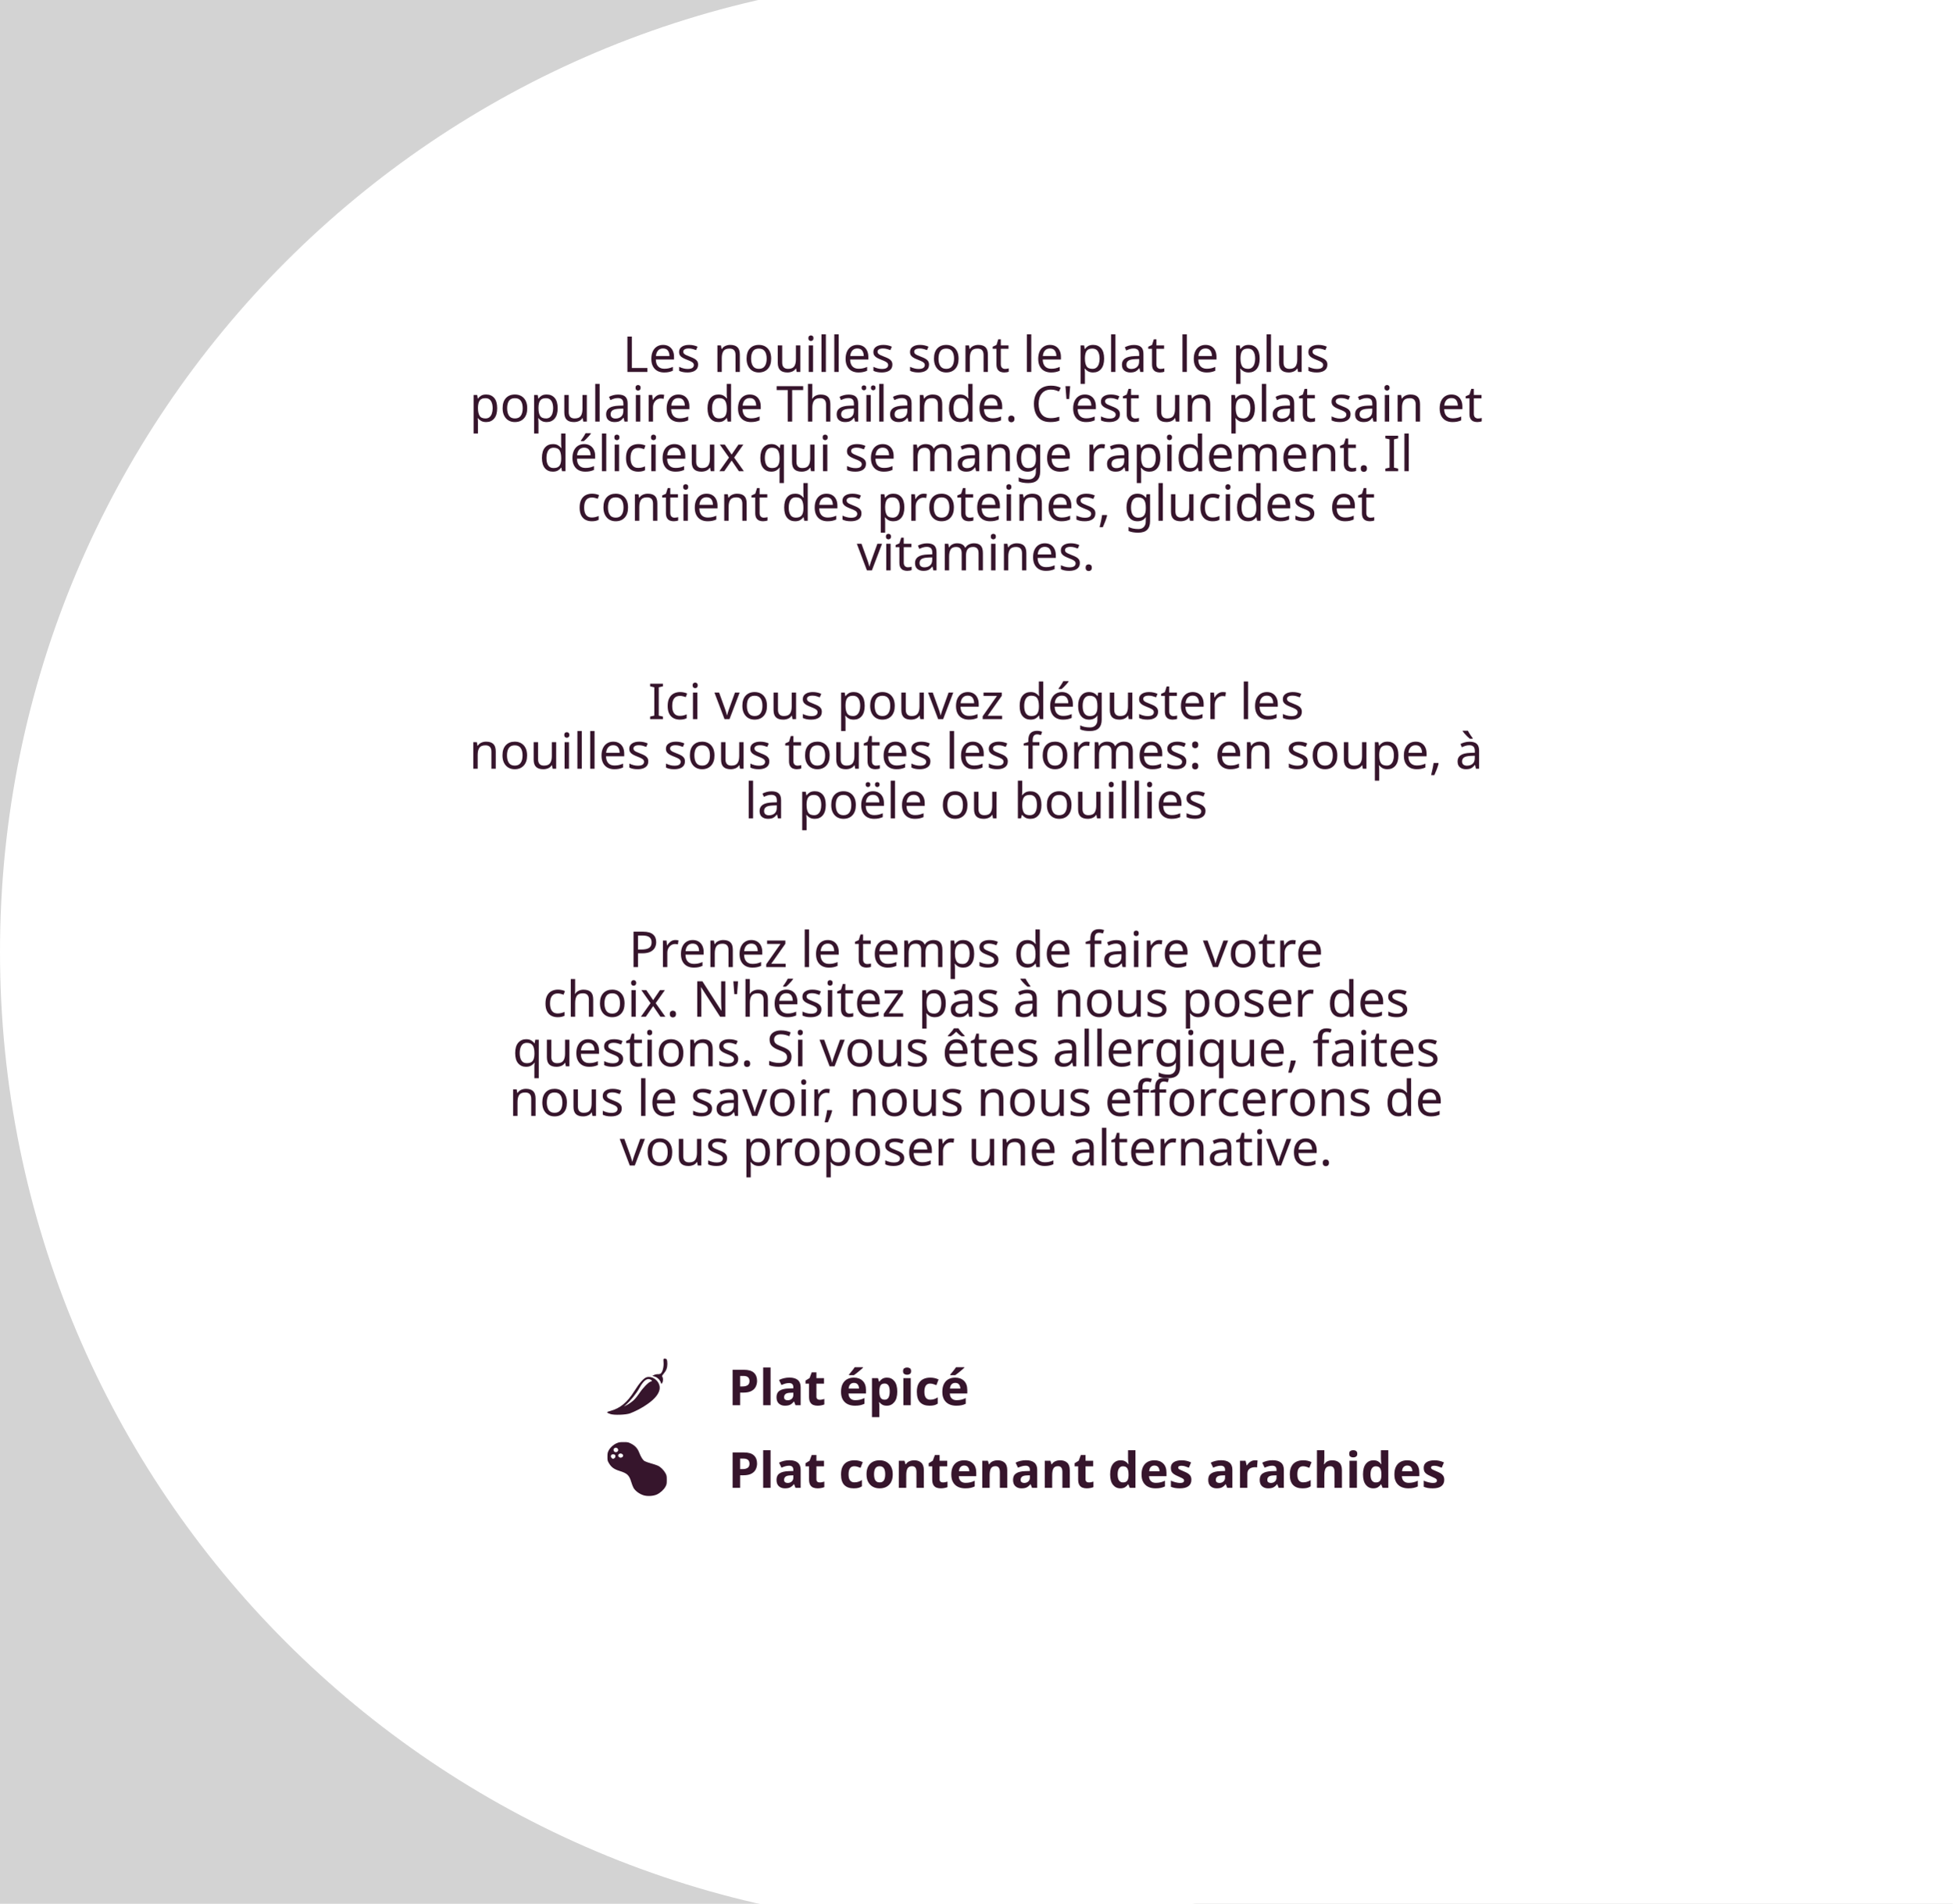
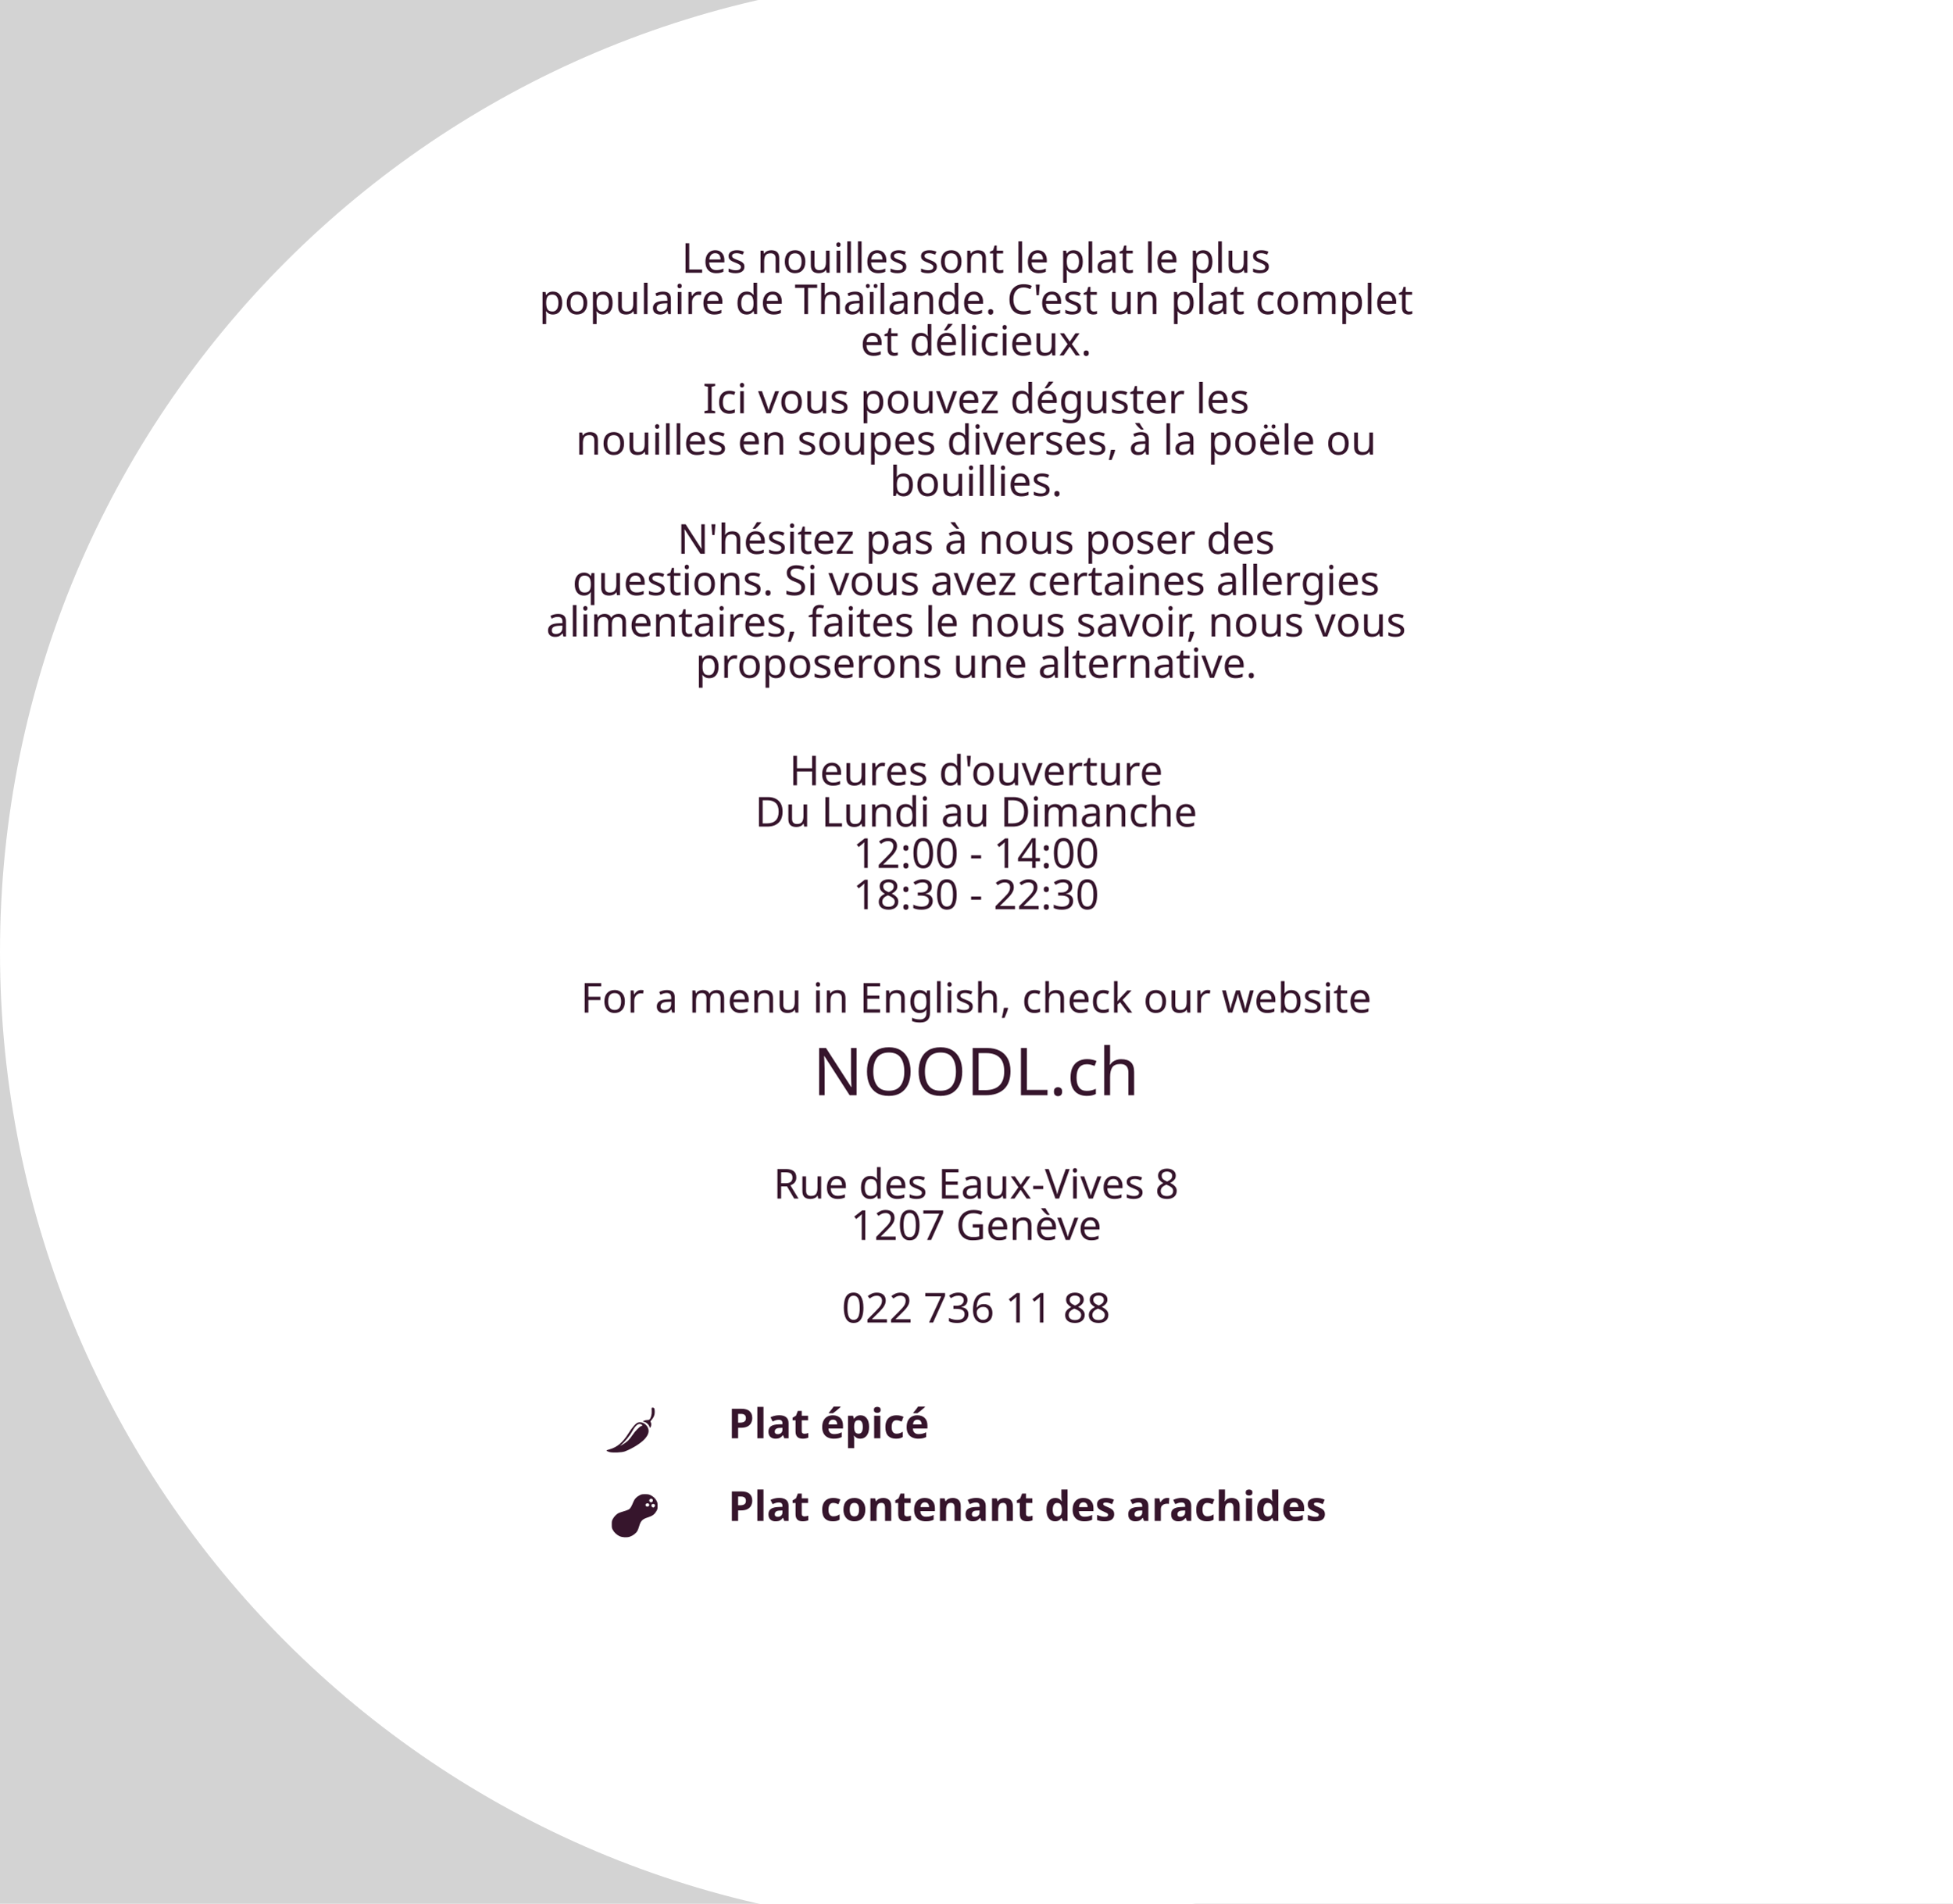
<svg width="2362" height="2303">
  <rect x="0" y="0" width="2362" height="2303" fill="lightgrey" />
  <circle cx="1181" cy="1151.5" r="1181" fill="white" />
  <rect x="1181" y="0" width="2362" height="2303" fill="white" />
-   <g id="text" style="font-family:chivo;font-size:60;" transform="translate(0, 200)">
-     <text x="1181" y="250" text-anchor="middle" fill="rgb(54,21,44)">Les nouilles sont le plat le plus </text>
-     <text x="1181" y="310" text-anchor="middle" fill="rgb(54,21,44)">populaire de Thaïlande. C'est un plat sain et </text>
-     <text x="1181" y="370" text-anchor="middle" fill="rgb(54,21,44)">délicieux qui se mange rapidement. Il </text>
-     <text x="1181" y="430" text-anchor="middle" fill="rgb(54,21,44)">contient des proteines, glucides et </text>
-     <text x="1181" y="490" text-anchor="middle" fill="rgb(54,21,44)">vitamines. </text>
-     <text x="1181" y="670" text-anchor="middle" fill="rgb(54,21,44)">Ici vous pouvez déguster les </text>
-     <text x="1181" y="730" text-anchor="middle" fill="rgb(54,21,44)">nouilles sous toutes les formes: en soupe, à </text>
-     <text x="1181" y="790" text-anchor="middle" fill="rgb(54,21,44)">la poële ou bouillies </text>
-     <text x="1181" y="970" text-anchor="middle" fill="rgb(54,21,44)">Prenez le temps de faire votre </text>
-     <text x="1181" y="1030" text-anchor="middle" fill="rgb(54,21,44)">choix. N'hésitez pas à nous poser des </text>
-     <text x="1181" y="1090" text-anchor="middle" fill="rgb(54,21,44)">questions. Si vous êtes allergique, faites </text>
-     <text x="1181" y="1150" text-anchor="middle" fill="rgb(54,21,44)">nous le savoir, nous nous efforcerons de </text>
-     <text x="1181" y="1210" text-anchor="middle" fill="rgb(54,21,44)">vous proposer une alternative. </text>
-     <path d="m 14.991,141.353 c -10.583,-3.753 -10.527,-4.567 0.518,-7.624 23.355,-6.463 40.339,-20.582 57.27,-47.607 12.432,-19.844 22.559,-31.348 29.626,-33.656 12.058,-3.937 27.402,5.55 31.175,19.275 2.608,9.486 -1.075,19.611 -11.11,30.539 -11.994,13.062 -36.749,28.563 -59.673,37.366 -9.758,3.747 -39.099,4.796 -47.806,1.708 z m 56.847,-33.919 c 3.671,-3.522 9.703,-11.027 13.404,-16.679 7.88,-12.033 21.676,-26.274 26.815,-27.68 4.647,-1.271 4.558,-2.881 -0.294,-5.29 -8.133,-4.038 -17.09,3.017 -26.9,21.188 -6.829,12.648 -21.96,31.25 -33.233,40.857 -5.046,4.3 -4.913,4.275 4.161,-0.776 5.155,-2.869 12.376,-8.098 16.047,-11.619 z M 137.277,65.791 c -1.858,-6.381 -8.372,-13.003 -14.657,-14.902 l -6.22,-1.88 4.467,-2.182 c 2.457,-1.2 6.57,-2.036 9.14,-1.858 2.57,0.178 5.717,-0.621 6.994,-1.776 4.36,-3.943 7.354,-15.688 6.661,-26.127 -0.646,-9.729 -0.624,-9.792 3.366,-9.792 4.447,0 5.797,3.042 5.832,13.144 0.031,8.8 -2.763,16.199 -8.667,22.956 -4.137,4.735 -4.918,6.514 -3.525,8.032 2.396,2.611 2.189,11.136 -0.359,14.799 -1.964,2.824 -2.096,2.806 -3.034,-0.414 z" transform="translate(731,1440) scale(0.5)" fill="rgb(54,21,44)" />
-     <text x="881" y="1500" fill="rgb(54,21,44)" font-weight="bold">Plat épicé</text>
-     <path d="m 47.082,9.273 c -9.063,0 -11.35,0.363 -16.784,2.67 -8.025,3.406 -15.712,10.368 -19.474,17.635 -2.547,4.92 -2.949,6.989 -2.949,15.195 0,8.92 0.23,9.885 3.779,15.812 5.687,9.498 12.246,14.279 25.08,18.285 19.114,5.966 23.753,10.34 28.816,27.168 1.528,5.079 3.919,11.259 5.313,13.734 4.2,7.459 13.758,14.655 23.962,18.039 9.054,3.002 23.578,2.282 32.286,-1.602 8.393,-3.742 17.112,-11.606 21.167,-19.09 2.876,-5.309 3.169,-6.814 3.169,-16.348 0,-9.472 -0.302,-11.057 -3.087,-16.191 -4.044,-7.456 -11.975,-15.343 -18.33,-18.229 -2.799,-1.271 -10.248,-3.754 -16.553,-5.516 -6.305,-1.762 -13.311,-4.258 -15.569,-5.549 -4.476,-2.558 -8.766,-9.436 -13.88,-22.246 -3.6,-9.017 -9.981,-15.681 -19.482,-20.346 -6.546,-3.214 -7.612,-3.424 -17.463,-3.424 z M 27.973,22.896 c 4.6,-0.147 8.291,5.53 4.12,9.307 -0.955,0.864 -2.658,1.57 -3.786,1.57 -5.246,0 -7.755,-6.836 -3.579,-9.75 1.073,-0.749 2.183,-1.093 3.244,-1.127 z m 11.37,13.967 c 0.193,-0.006 0.386,-0.004 0.578,0.006 3.383,0.182 6.585,2.864 5.662,6.193 -0.851,3.071 -5.045,4.884 -7.959,3.441 -4.144,-2.051 -5.012,-5.486 -2.06,-8.158 1.088,-0.985 2.43,-1.439 3.779,-1.482 z m -17.662,1.91 c 1.579,0 3.467,0.541 4.195,1.201 2.197,1.989 1.576,6.527 -1.128,8.242 -1.35,0.856 -2.73,1.557 -3.067,1.557 -2.24,0 -5.522,-3.48 -5.522,-5.855 0,-3.441 1.827,-5.145 5.522,-5.145 z" transform="translate(731,1540) scale(0.5)" fill="rgb(54,21,44)" />
-     <text x="881" y="1600" fill="rgb(54,21,44)" font-weight="bold">Plat contenant des arachides</text>
+   <g id="text" style="font-family:chivo;font-size:50;" transform="translate(0, 200)">
+     <text x="1181" y="130" text-anchor="middle" fill="rgb(54,21,44)">Les nouilles sont le plat le plus </text>
+     <text x="1181" y="180" text-anchor="middle" fill="rgb(54,21,44)">populaire de Thaïlande. C'est un plat complet </text>
+     <text x="1181" y="230" text-anchor="middle" fill="rgb(54,21,44)">et délicieux. </text>
+     <text x="1181" y="300" text-anchor="middle" fill="rgb(54,21,44)">Ici vous pouvez déguster les </text>
+     <text x="1181" y="350" text-anchor="middle" fill="rgb(54,21,44)">nouilles en soupes diverses, à la poële ou </text>
+     <text x="1181" y="400" text-anchor="middle" fill="rgb(54,21,44)">bouillies. </text>
+     <text x="1181" y="470" text-anchor="middle" fill="rgb(54,21,44)">N'hésitez pas à nous poser des </text>
+     <text x="1181" y="520" text-anchor="middle" fill="rgb(54,21,44)">questions. Si vous avez certaines allergies </text>
+     <text x="1181" y="570" text-anchor="middle" fill="rgb(54,21,44)">alimentaires, faites le nous savoir, nous vous </text>
+     <text x="1181" y="620" text-anchor="middle" fill="rgb(54,21,44)">proposerons une alternative. </text>
+     <text x="1181" y="750" style="font-family:chivo;font-size:50;fill:rgb(54,21,44);text-anchor:middle">Heures d'ouverture</text>
+     <text x="1181" y="800" style="font-family:chivo;font-size:50;fill:rgb(54,21,44);text-anchor:middle">Du Lundi au Dimanche</text>
+     <text x="1181" y="850" style="font-family:chivo;font-size:50;fill:rgb(54,21,44);text-anchor:middle">12:00 - 14:00</text>
+     <text x="1181" y="900" style="font-family:chivo;font-size:50;fill:rgb(54,21,44);text-anchor:middle">18:30 - 22:30</text>
+     <text x="1181" y="1025" style="font-family:chivo;font-size:50;fill:rgb(54,21,44);text-anchor:middle">For a menu in English, check our website</text>
+     <text x="1181" y="1125" style="font-family:chivo;font-size:80px;fill:rgb(54,21,44);text-anchor:middle">NOODL.ch</text>
+     <text x="1181" y="1250" style="font-family:chivo;font-size:50;fill:rgb(54,21,44);text-anchor:middle">Rue des Eaux-Vives 8</text>
+     <text x="1181" y="1300" style="font-family:chivo;font-size:50;fill:rgb(54,21,44);text-anchor:middle">1207 Genève</text>
+     <text x="1181" y="1400" style="font-family:chivo;font-size:50;fill:rgb(54,21,44);text-anchor:middle">022 736 11 88</text>
+     <path d="m 14.991,141.353 c -10.583,-3.753 -10.527,-4.567 0.518,-7.624 23.355,-6.463 40.339,-20.582 57.27,-47.607 12.432,-19.844 22.559,-31.348 29.626,-33.656 12.058,-3.937 27.402,5.55 31.175,19.275 2.608,9.486 -1.075,19.611 -11.11,30.539 -11.994,13.062 -36.749,28.563 -59.673,37.366 -9.758,3.747 -39.099,4.796 -47.806,1.708 z m 56.847,-33.919 c 3.671,-3.522 9.703,-11.027 13.404,-16.679 7.88,-12.033 21.676,-26.274 26.815,-27.68 4.647,-1.271 4.558,-2.881 -0.294,-5.29 -8.133,-4.038 -17.09,3.017 -26.9,21.188 -6.829,12.648 -21.96,31.25 -33.233,40.857 -5.046,4.3 -4.913,4.275 4.161,-0.776 5.155,-2.869 12.376,-8.098 16.047,-11.619 z M 137.277,65.791 c -1.858,-6.381 -8.372,-13.003 -14.657,-14.902 l -6.22,-1.88 4.467,-2.182 c 2.457,-1.2 6.57,-2.036 9.14,-1.858 2.57,0.178 5.717,-0.621 6.994,-1.776 4.36,-3.943 7.354,-15.688 6.661,-26.127 -0.646,-9.729 -0.624,-9.792 3.366,-9.792 4.447,0 5.797,3.042 5.832,13.144 0.031,8.8 -2.763,16.199 -8.667,22.956 -4.137,4.735 -4.918,6.514 -3.525,8.032 2.396,2.611 2.189,11.136 -0.359,14.799 -1.964,2.824 -2.096,2.806 -3.034,-0.414 z" transform="translate(731,1500) scale(0.4)" fill="rgb(54,21,44)" />
+     <text x="881" y="1540" fill="rgb(54,21,44)" font-weight="bold">Plat épicé</text>
+     <path d="m 123.687,19.163 c 8.751,0 10.959,0.363 16.206,2.67 7.749,3.406 15.171,10.368 18.804,17.635 2.46,4.92 2.847,6.989 2.847,15.195 0,8.92 -0.222,9.885 -3.649,15.812 -5.492,9.498 -11.824,14.279 -24.217,18.285 -18.457,5.966 -22.936,10.34 -27.824,27.168 -1.475,5.079 -3.784,11.259 -5.13,13.734 -4.055,7.459 -13.284,14.655 -23.138,18.039 -8.743,3.002 -22.767,2.282 -31.175,-1.602 -8.104,-3.742 -16.523,-11.606 -20.439,-19.09 -2.777,-5.309 -3.06,-6.814 -3.06,-16.348 0,-9.472 0.292,-11.057 2.981,-16.191 3.905,-7.456 11.563,-15.343 17.7,-18.229 2.702,-1.271 9.895,-3.754 15.983,-5.516 6.088,-1.762 12.853,-4.258 15.034,-5.549 4.322,-2.558 8.465,-9.436 13.403,-22.246 3.476,-9.017 9.638,-15.681 18.812,-20.346 6.321,-3.214 7.35,-3.424 16.862,-3.424 z m 18.452,13.623 c -4.442,-0.147 -8.006,5.53 -3.978,9.307 0.922,0.864 2.566,1.57 3.655,1.57 5.065,0 7.488,-6.836 3.455,-9.75 -1.036,-0.749 -2.107,-1.093 -3.133,-1.127 z m -10.978,13.967 c -0.186,-0.006 -0.373,-0.004 -0.558,0.006 -3.267,0.182 -6.358,2.864 -5.467,6.193 0.822,3.071 4.871,4.884 7.686,3.441 4.001,-2.051 4.839,-5.486 1.989,-8.158 -1.05,-0.985 -2.347,-1.439 -3.649,-1.482 z m 17.054,1.91 c -1.525,0 -3.347,0.541 -4.051,1.201 -2.121,1.989 -1.522,6.527 1.089,8.242 1.304,0.856 2.636,1.557 2.962,1.557 2.163,0 5.332,-3.48 5.332,-5.855 0,-3.441 -1.764,-5.145 -5.332,-5.145 z" transform="translate(731,1600) scale(0.4)" fill="rgb(54,21,44)" />
+     <text x="881" y="1640" fill="rgb(54,21,44)" font-weight="bold">Plat contenant des arachides</text>
  </g>
</svg>
